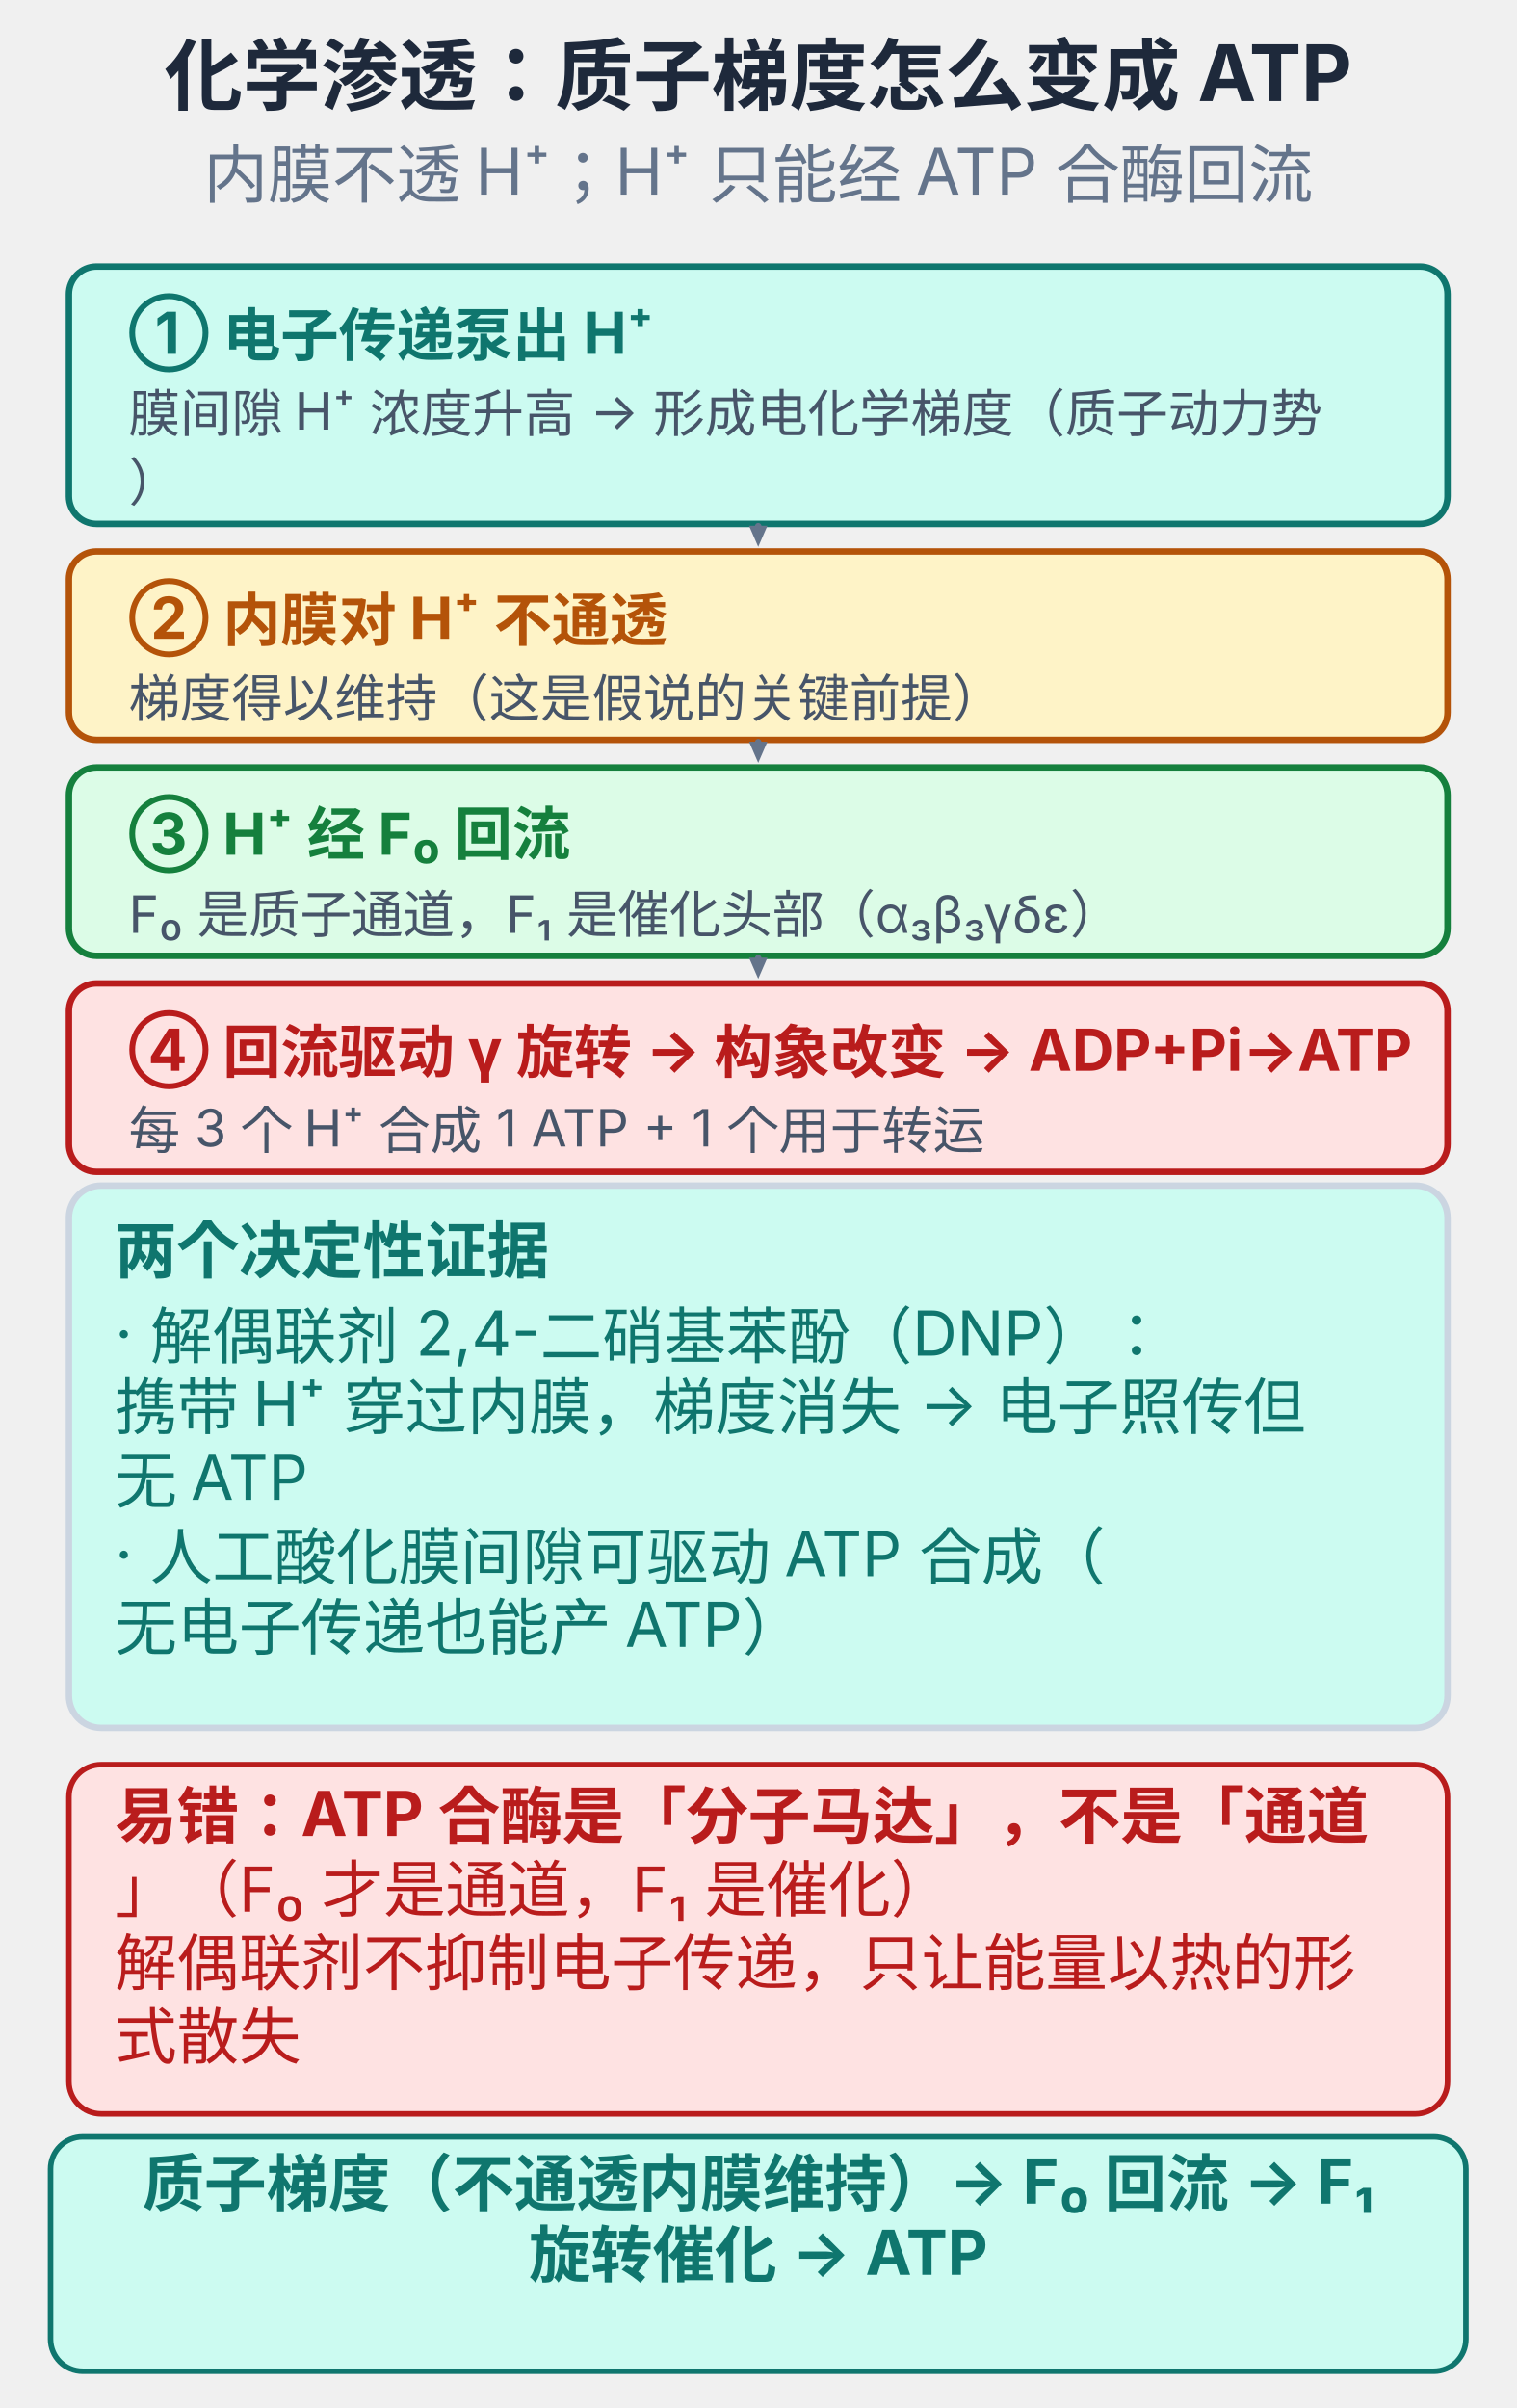
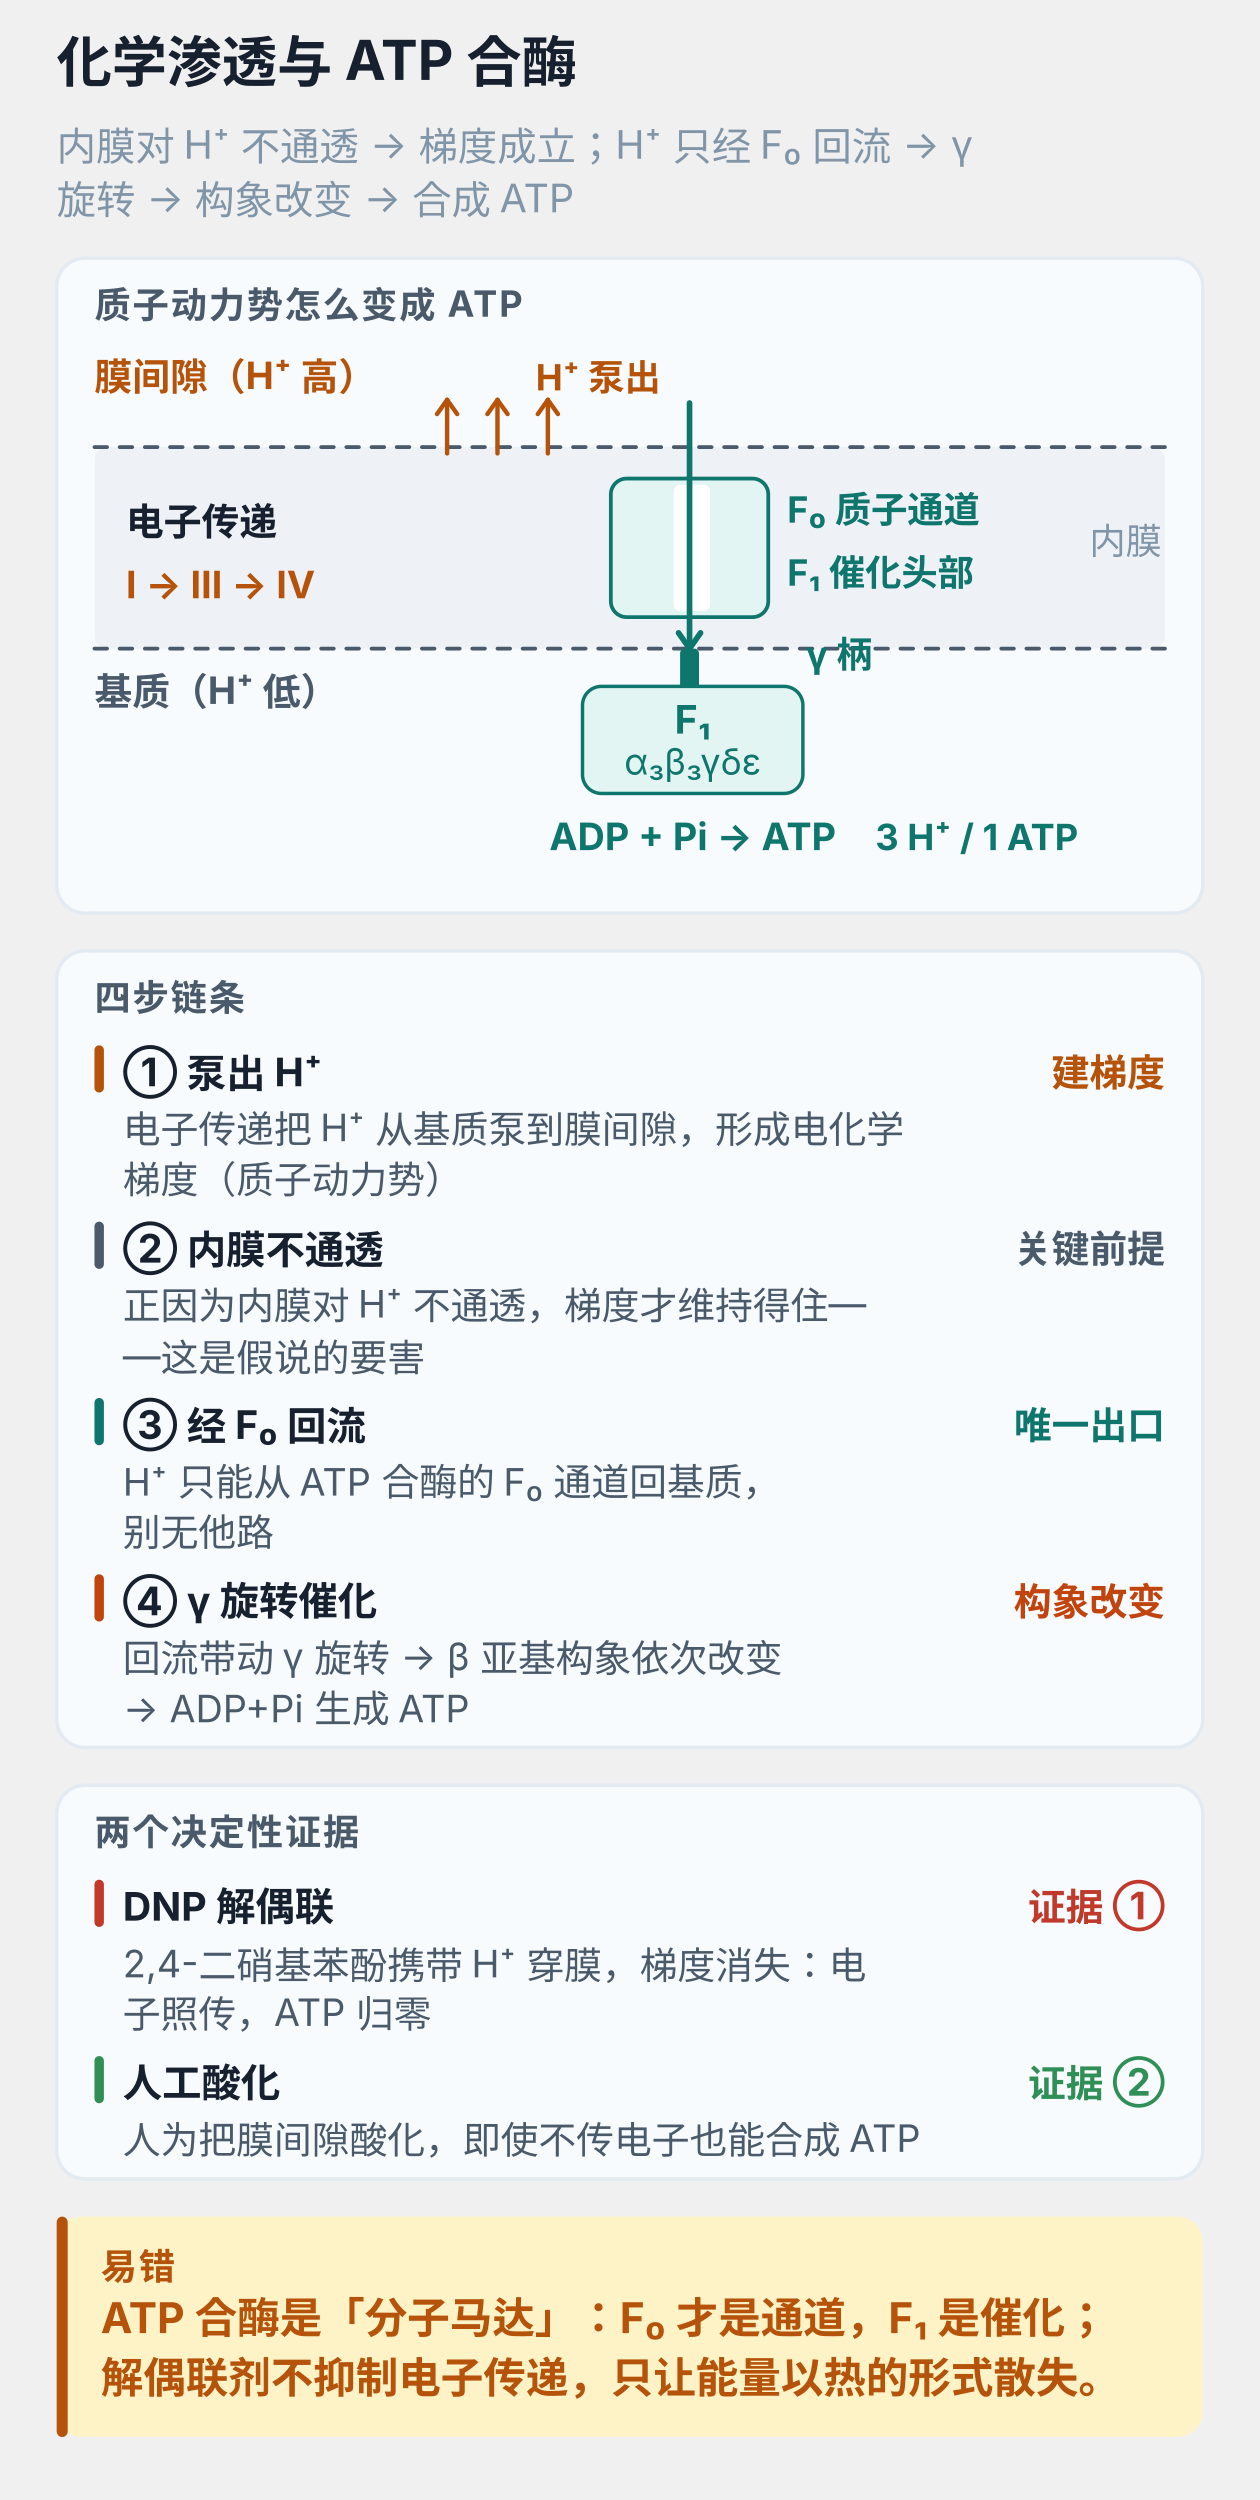
- <svg xmlns="http://www.w3.org/2000/svg" viewBox="0 0 330 524" width="100%" style="max-width:330px;display:block;margin:0 auto;background:#ffffff;border-radius:10px" role="img">
-   <text x="165.0" y="22.6" text-anchor="middle" font-size="17" font-weight="700" fill="#1e293b" font-family="-apple-system,'PingFang SC','Microsoft YaHei',sans-serif">化学渗透：质子梯度怎么变成 ATP</text>
-   <text x="165.0" y="43.0" text-anchor="middle" font-size="14" font-weight="400" fill="#64748b" font-family="-apple-system,'PingFang SC','Microsoft YaHei',sans-serif">内膜不透 H⁺；H⁺ 只能经 ATP 合酶回流</text>
-   <rect x="15.0" y="58.0" width="300.0" height="56.0" rx="6" fill="#ccfbf1" stroke="#0f766e" stroke-width="1.4" />
-   <text x="28.0" y="77.0" text-anchor="start" font-size="12.6" font-weight="700" fill="#0f766e" font-family="-apple-system,'PingFang SC','Microsoft YaHei',sans-serif">① 电子传递泵出 H⁺</text>
-   <text x="28.0" y="94.0" text-anchor="start" font-size="11.2" font-weight="400" fill="#475569" font-family="-apple-system,'PingFang SC','Microsoft YaHei',sans-serif">膜间隙 H⁺ 浓度升高 → 形成电化学梯度（质子动力势</text>
-   <text x="28.0" y="109.0" text-anchor="start" font-size="11.2" font-weight="400" fill="#475569" font-family="-apple-system,'PingFang SC','Microsoft YaHei',sans-serif">）</text>
-   <line x1="165.0" y1="115.0" x2="165.0" y2="114.5" stroke="#64748b" stroke-width="1.4" stroke-linecap="round" />
-   <polygon points="165.0,119.0 163.0,114.4 167.0,114.4" fill="#64748b" />
-   <rect x="15.0" y="120.0" width="300.0" height="41.0" rx="6" fill="#fef3c7" stroke="#b45309" stroke-width="1.4" />
-   <text x="28.0" y="139.0" text-anchor="start" font-size="12.6" font-weight="700" fill="#b45309" font-family="-apple-system,'PingFang SC','Microsoft YaHei',sans-serif">② 内膜对 H⁺ 不通透</text>
-   <text x="28.0" y="156.0" text-anchor="start" font-size="11.2" font-weight="400" fill="#475569" font-family="-apple-system,'PingFang SC','Microsoft YaHei',sans-serif">梯度得以维持（这是假说的关键前提）</text>
-   <line x1="165.0" y1="162.0" x2="165.0" y2="161.5" stroke="#64748b" stroke-width="1.4" stroke-linecap="round" />
-   <polygon points="165.0,166.0 163.0,161.4 167.0,161.4" fill="#64748b" />
-   <rect x="15.0" y="167.0" width="300.0" height="41.0" rx="6" fill="#dcfce7" stroke="#15803d" stroke-width="1.4" />
-   <text x="28.0" y="186.0" text-anchor="start" font-size="12.6" font-weight="700" fill="#15803d" font-family="-apple-system,'PingFang SC','Microsoft YaHei',sans-serif">③ H⁺ 经 F₀ 回流</text>
-   <text x="28.0" y="203.0" text-anchor="start" font-size="11.2" font-weight="400" fill="#475569" font-family="-apple-system,'PingFang SC','Microsoft YaHei',sans-serif">F₀ 是质子通道，F₁ 是催化头部（α₃β₃γδε）</text>
-   <line x1="165.0" y1="209.0" x2="165.0" y2="208.5" stroke="#64748b" stroke-width="1.4" stroke-linecap="round" />
-   <polygon points="165.0,213.0 163.0,208.4 167.0,208.4" fill="#64748b" />
-   <rect x="15.0" y="214.0" width="300.0" height="41.0" rx="6" fill="#fee2e2" stroke="#b91c1c" stroke-width="1.4" />
-   <text x="28.0" y="233.0" text-anchor="start" font-size="12.6" font-weight="700" fill="#b91c1c" font-family="-apple-system,'PingFang SC','Microsoft YaHei',sans-serif">④ 回流驱动 γ 旋转 → 构象改变 → ADP+Pi→ATP</text>
-   <text x="28.0" y="250.0" text-anchor="start" font-size="11.2" font-weight="400" fill="#475569" font-family="-apple-system,'PingFang SC','Microsoft YaHei',sans-serif">每 3 个 H⁺ 合成 1 ATP + 1 个用于转运</text>
-   <rect x="15.0" y="258.0" width="300.0" height="118.0" rx="7" fill="#ccfbf1" stroke="#cbd5e1" stroke-width="1.4" />
-   <text x="25.0" y="277.0" text-anchor="start" font-size="13.5" font-weight="700" fill="#0f766e" font-family="-apple-system,'PingFang SC','Microsoft YaHei',sans-serif">两个决定性证据</text>
-   <text x="25.0" y="295.0" text-anchor="start" font-size="13.5" font-weight="400" fill="#0f766e" font-family="-apple-system,'PingFang SC','Microsoft YaHei',sans-serif">· 解偶联剂 2,4-二硝基苯酚（DNP）：</text>
-   <text x="25.0" y="311.0" text-anchor="start" font-size="13.5" font-weight="400" fill="#0f766e" font-family="-apple-system,'PingFang SC','Microsoft YaHei',sans-serif">携带 H⁺ 穿过内膜，梯度消失 → 电子照传但</text>
-   <text x="25.0" y="327.0" text-anchor="start" font-size="13.5" font-weight="400" fill="#0f766e" font-family="-apple-system,'PingFang SC','Microsoft YaHei',sans-serif">无 ATP</text>
-   <text x="25.0" y="343.0" text-anchor="start" font-size="13.5" font-weight="400" fill="#0f766e" font-family="-apple-system,'PingFang SC','Microsoft YaHei',sans-serif">· 人工酸化膜间隙可驱动 ATP 合成（</text>
-   <text x="25.0" y="359.0" text-anchor="start" font-size="13.5" font-weight="400" fill="#0f766e" font-family="-apple-system,'PingFang SC','Microsoft YaHei',sans-serif">无电子传递也能产 ATP）</text>
-   <rect x="15.0" y="384.0" width="300.0" height="76.0" rx="7" fill="#fee2e2" stroke="#b91c1c" stroke-width="1.2" />
-   <text x="25.0" y="400.0" text-anchor="start" font-size="13.5" font-weight="700" fill="#b91c1c" font-family="-apple-system,'PingFang SC','Microsoft YaHei',sans-serif">易错：ATP 合酶是「分子马达」，不是「通道</text>
-   <text x="25.0" y="416.0" text-anchor="start" font-size="13.5" font-weight="400" fill="#b91c1c" font-family="-apple-system,'PingFang SC','Microsoft YaHei',sans-serif">」（F₀ 才是通道，F₁ 是催化）</text>
-   <text x="25.0" y="432.0" text-anchor="start" font-size="13.5" font-weight="400" fill="#b91c1c" font-family="-apple-system,'PingFang SC','Microsoft YaHei',sans-serif">解偶联剂不抑制电子传递，只让能量以热的形</text>
-   <text x="25.0" y="448.0" text-anchor="start" font-size="13.5" font-weight="400" fill="#b91c1c" font-family="-apple-system,'PingFang SC','Microsoft YaHei',sans-serif">式散失</text>
-   <rect x="11.0" y="465.0" width="308.0" height="51.0" rx="7" fill="#ccfbf1" stroke="#0f766e" stroke-width="1.2" />
-   <text x="165.0" y="480.0" text-anchor="middle" font-size="13.5" font-weight="700" fill="#0f766e" font-family="-apple-system,'PingFang SC','Microsoft YaHei',sans-serif">质子梯度（不通透内膜维持）→ F₀ 回流 → F₁ </text>
-   <text x="165.0" y="495.5" text-anchor="middle" font-size="13.5" font-weight="700" fill="#0f766e" font-family="-apple-system,'PingFang SC','Microsoft YaHei',sans-serif">旋转催化 → ATP</text>
+ <svg xmlns="http://www.w3.org/2000/svg" viewBox="0 0 400 794" width="100%" style="max-width:400px;display:block;margin:0 auto;background:#ffffff;border-radius:12px" role="img" aria-label="化学渗透与 ATP 合酶">
+   <text x="18.0" y="26.0" font-size="17.5" font-weight="700" fill="#16202e" font-family="-apple-system,BlinkMacSystemFont,'PingFang SC','Microsoft YaHei',sans-serif">化学渗透与 ATP 合酶</text>
+   <text x="18.0" y="51.0" font-size="12.5" font-weight="400" fill="#8095a8" font-family="-apple-system,BlinkMacSystemFont,'PingFang SC','Microsoft YaHei',sans-serif">内膜对 H⁺ 不通透 → 梯度成立；H⁺ 只经 F₀ 回流 → γ</text>
+   <text x="18.0" y="68.0" font-size="12.5" font-weight="400" fill="#8095a8" font-family="-apple-system,BlinkMacSystemFont,'PingFang SC','Microsoft YaHei',sans-serif">旋转 → 构象改变 → 合成 ATP</text>
+   <rect x="18.0" y="82.0" width="364.0" height="208.0" rx="9" fill="#f8fbfd" stroke="#e3eaf2" stroke-width="1.1" />
+   <text x="30.0" y="101.0" font-size="11.5" font-weight="700" fill="#4a5a6b" letter-spacing="0.6" font-family="-apple-system,BlinkMacSystemFont,'PingFang SC','Microsoft YaHei',sans-serif">质子动力势怎么变成 ATP</text>
+   <rect x="30.0" y="142.0" width="340.0" height="64.0" rx="4" fill="#eef2f7" />
+   <line x1="30.0" y1="142.0" x2="370.0" y2="142.0" stroke="#4a5a6b" stroke-width="1.2" stroke-dasharray="4 4" stroke-linecap="round" />
+   <line x1="30.0" y1="206.0" x2="370.0" y2="206.0" stroke="#4a5a6b" stroke-width="1.2" stroke-dasharray="4 4" stroke-linecap="round" />
+   <text x="30.0" y="124.0" font-size="12" font-weight="700" fill="#b45309" font-family="-apple-system,BlinkMacSystemFont,'PingFang SC','Microsoft YaHei',sans-serif">膜间隙（H⁺ 高）</text>
+   <text x="40.0" y="170.0" font-size="12" font-weight="700" fill="#16202e" font-family="-apple-system,BlinkMacSystemFont,'PingFang SC','Microsoft YaHei',sans-serif">电子传递</text>
+   <text x="40.0" y="190.0" font-size="12" font-weight="700" fill="#b45309" font-family="-apple-system,BlinkMacSystemFont,'PingFang SC','Microsoft YaHei',sans-serif">Ⅰ → Ⅲ → Ⅳ</text>
+   <line x1="142.0" y1="144.0" x2="142.0" y2="127.0" stroke="#b45309" stroke-width="1.4" stroke-linecap="round" />
+   <line x1="142.0" y1="127.0" x2="138.8" y2="131.5" stroke="#b45309" stroke-width="1.4" stroke-linecap="round" />
+   <line x1="142.0" y1="127.0" x2="145.2" y2="131.5" stroke="#b45309" stroke-width="1.4" stroke-linecap="round" />
+   <line x1="158.0" y1="144.0" x2="158.0" y2="127.0" stroke="#b45309" stroke-width="1.4" stroke-linecap="round" />
+   <line x1="158.0" y1="127.0" x2="154.8" y2="131.5" stroke="#b45309" stroke-width="1.4" stroke-linecap="round" />
+   <line x1="158.0" y1="127.0" x2="161.2" y2="131.5" stroke="#b45309" stroke-width="1.4" stroke-linecap="round" />
+   <line x1="174.0" y1="144.0" x2="174.0" y2="127.0" stroke="#b45309" stroke-width="1.4" stroke-linecap="round" />
+   <line x1="174.0" y1="127.0" x2="170.8" y2="131.5" stroke="#b45309" stroke-width="1.4" stroke-linecap="round" />
+   <line x1="174.0" y1="127.0" x2="177.2" y2="131.5" stroke="#b45309" stroke-width="1.4" stroke-linecap="round" />
+   <text x="190.0" y="124.0" text-anchor="middle" font-size="11.5" font-weight="700" fill="#b45309" font-family="-apple-system,BlinkMacSystemFont,'PingFang SC','Microsoft YaHei',sans-serif">H⁺ 泵出</text>
+   <rect x="194.0" y="152.0" width="50.0" height="44.0" rx="5" fill="#e2f5f2" stroke="#0f766e" stroke-width="1.2" />
+   <rect x="214.0" y="154.0" width="11.5" height="40.0" rx="2" fill="#ffffff" />
+   <line x1="219.0" y1="128.0" x2="219.0" y2="206.0" stroke="#0f766e" stroke-width="1.8" stroke-linecap="round" />
+   <line x1="219.0" y1="206.0" x2="215.5" y2="201.0" stroke="#0f766e" stroke-width="1.8" stroke-linecap="round" />
+   <line x1="219.0" y1="206.0" x2="222.5" y2="201.0" stroke="#0f766e" stroke-width="1.8" stroke-linecap="round" />
+   <text x="250.0" y="166.0" font-size="11.5" font-weight="700" fill="#0f766e" font-family="-apple-system,BlinkMacSystemFont,'PingFang SC','Microsoft YaHei',sans-serif">F₀ 质子通道</text>
+   <text x="250.0" y="186.0" font-size="11.5" font-weight="700" fill="#0f766e" font-family="-apple-system,BlinkMacSystemFont,'PingFang SC','Microsoft YaHei',sans-serif">F₁ 催化头部</text>
+   <text x="346.0" y="176.0" font-size="11.5" font-weight="400" fill="#8095a8" font-family="-apple-system,BlinkMacSystemFont,'PingFang SC','Microsoft YaHei',sans-serif">内膜</text>
+   <rect x="216.0" y="206.0" width="6.0" height="13.0" rx="1.5" fill="#0f766e" />
+   <rect x="185.0" y="218.0" width="70.0" height="34.0" rx="6" fill="#e2f5f2" stroke="#0f766e" stroke-width="1.1" />
+   <text x="220.0" y="233.0" text-anchor="middle" font-size="12.5" font-weight="700" fill="#0f766e" font-family="-apple-system,BlinkMacSystemFont,'PingFang SC','Microsoft YaHei',sans-serif">F₁</text>
+   <text x="220.0" y="246.0" text-anchor="middle" font-size="11.5" font-weight="400" fill="#0f766e" font-family="-apple-system,BlinkMacSystemFont,'PingFang SC','Microsoft YaHei',sans-serif">α₃β₃γδε</text>
+   <text x="256.0" y="212.0" font-size="11.5" font-weight="700" fill="#0f766e" font-family="-apple-system,BlinkMacSystemFont,'PingFang SC','Microsoft YaHei',sans-serif">γ 柄</text>
+   <text x="30.0" y="224.0" font-size="12" font-weight="700" fill="#4a5a6b" font-family="-apple-system,BlinkMacSystemFont,'PingFang SC','Microsoft YaHei',sans-serif">基质（H⁺ 低）</text>
+   <text x="220.0" y="270.0" text-anchor="middle" font-size="12" font-weight="700" fill="#0f766e" font-family="-apple-system,BlinkMacSystemFont,'PingFang SC','Microsoft YaHei',sans-serif">ADP + Pi → ATP</text>
+   <text x="278.0" y="270.0" font-size="11.5" font-weight="700" fill="#0f766e" font-family="-apple-system,BlinkMacSystemFont,'PingFang SC','Microsoft YaHei',sans-serif">3 H⁺ / 1 ATP</text>
+   <rect x="18.0" y="302.0" width="364.0" height="253.0" rx="9" fill="#f8fbfd" stroke="#e3eaf2" stroke-width="1.1" />
+   <text x="30.0" y="321.0" font-size="11.5" font-weight="700" fill="#4a5a6b" letter-spacing="0.6" font-family="-apple-system,BlinkMacSystemFont,'PingFang SC','Microsoft YaHei',sans-serif">四步链条</text>
+   <rect x="30.0" y="332.0" width="3.0" height="15.0" rx="1.5" fill="#b45309" />
+   <text x="39.0" y="345.0" font-size="12.5" font-weight="700" fill="#16202e" font-family="-apple-system,BlinkMacSystemFont,'PingFang SC','Microsoft YaHei',sans-serif">① 泵出 H⁺</text>
+   <text x="370.0" y="345.0" text-anchor="end" font-size="12" font-weight="700" fill="#b45309" font-family="-apple-system,BlinkMacSystemFont,'PingFang SC','Microsoft YaHei',sans-serif">建梯度</text>
+   <text x="39.0" y="363.0" font-size="12" font-weight="400" fill="#4a5a6b" font-family="-apple-system,BlinkMacSystemFont,'PingFang SC','Microsoft YaHei',sans-serif">电子传递把 H⁺ 从基质泵到膜间隙，形成电化学</text>
+   <text x="39.0" y="379.0" font-size="12" font-weight="400" fill="#4a5a6b" font-family="-apple-system,BlinkMacSystemFont,'PingFang SC','Microsoft YaHei',sans-serif">梯度（质子动力势）</text>
+   <rect x="30.0" y="388.0" width="3.0" height="15.0" rx="1.5" fill="#4a5a6b" />
+   <text x="39.0" y="401.0" font-size="12.5" font-weight="700" fill="#16202e" font-family="-apple-system,BlinkMacSystemFont,'PingFang SC','Microsoft YaHei',sans-serif">② 内膜不通透</text>
+   <text x="370.0" y="401.0" text-anchor="end" font-size="12" font-weight="700" fill="#4a5a6b" font-family="-apple-system,BlinkMacSystemFont,'PingFang SC','Microsoft YaHei',sans-serif">关键前提</text>
+   <text x="39.0" y="419.0" font-size="12" font-weight="400" fill="#4a5a6b" font-family="-apple-system,BlinkMacSystemFont,'PingFang SC','Microsoft YaHei',sans-serif">正因为内膜对 H⁺ 不通透，梯度才维持得住—</text>
+   <text x="39.0" y="435.0" font-size="12" font-weight="400" fill="#4a5a6b" font-family="-apple-system,BlinkMacSystemFont,'PingFang SC','Microsoft YaHei',sans-serif">—这是假说的要害</text>
+   <rect x="30.0" y="444.0" width="3.0" height="15.0" rx="1.5" fill="#0f766e" />
+   <text x="39.0" y="457.0" font-size="12.5" font-weight="700" fill="#16202e" font-family="-apple-system,BlinkMacSystemFont,'PingFang SC','Microsoft YaHei',sans-serif">③ 经 F₀ 回流</text>
+   <text x="370.0" y="457.0" text-anchor="end" font-size="12" font-weight="700" fill="#0f766e" font-family="-apple-system,BlinkMacSystemFont,'PingFang SC','Microsoft YaHei',sans-serif">唯一出口</text>
+   <text x="39.0" y="475.0" font-size="12" font-weight="400" fill="#4a5a6b" font-family="-apple-system,BlinkMacSystemFont,'PingFang SC','Microsoft YaHei',sans-serif">H⁺ 只能从 ATP 合酶的 F₀ 通道回基质，</text>
+   <text x="39.0" y="491.0" font-size="12" font-weight="400" fill="#4a5a6b" font-family="-apple-system,BlinkMacSystemFont,'PingFang SC','Microsoft YaHei',sans-serif">别无他路</text>
+   <rect x="30.0" y="500.0" width="3.0" height="15.0" rx="1.5" fill="#c1440e" />
+   <text x="39.0" y="513.0" font-size="12.5" font-weight="700" fill="#16202e" font-family="-apple-system,BlinkMacSystemFont,'PingFang SC','Microsoft YaHei',sans-serif">④ γ 旋转催化</text>
+   <text x="370.0" y="513.0" text-anchor="end" font-size="12" font-weight="700" fill="#c1440e" font-family="-apple-system,BlinkMacSystemFont,'PingFang SC','Microsoft YaHei',sans-serif">构象改变</text>
+   <text x="39.0" y="531.0" font-size="12" font-weight="400" fill="#4a5a6b" font-family="-apple-system,BlinkMacSystemFont,'PingFang SC','Microsoft YaHei',sans-serif">回流带动 γ 旋转 → β 亚基构象依次改变</text>
+   <text x="39.0" y="547.0" font-size="12" font-weight="400" fill="#4a5a6b" font-family="-apple-system,BlinkMacSystemFont,'PingFang SC','Microsoft YaHei',sans-serif">→ ADP+Pi 生成 ATP</text>
+   <rect x="18.0" y="567.0" width="364.0" height="125.0" rx="9" fill="#f8fbfd" stroke="#e3eaf2" stroke-width="1.1" />
+   <text x="30.0" y="586.0" font-size="11.5" font-weight="700" fill="#4a5a6b" letter-spacing="0.6" font-family="-apple-system,BlinkMacSystemFont,'PingFang SC','Microsoft YaHei',sans-serif">两个决定性证据</text>
+   <rect x="30.0" y="597.0" width="3.0" height="15.0" rx="1.5" fill="#c0392b" />
+   <text x="39.0" y="610.0" font-size="12.5" font-weight="700" fill="#16202e" font-family="-apple-system,BlinkMacSystemFont,'PingFang SC','Microsoft YaHei',sans-serif">DNP 解偶联</text>
+   <text x="370.0" y="610.0" text-anchor="end" font-size="12" font-weight="700" fill="#c0392b" font-family="-apple-system,BlinkMacSystemFont,'PingFang SC','Microsoft YaHei',sans-serif">证据 ①</text>
+   <text x="39.0" y="628.0" font-size="12" font-weight="400" fill="#4a5a6b" font-family="-apple-system,BlinkMacSystemFont,'PingFang SC','Microsoft YaHei',sans-serif">2,4-二硝基苯酚携带 H⁺ 穿膜，梯度消失：电</text>
+   <text x="39.0" y="644.0" font-size="12" font-weight="400" fill="#4a5a6b" font-family="-apple-system,BlinkMacSystemFont,'PingFang SC','Microsoft YaHei',sans-serif">子照传，ATP 归零</text>
+   <rect x="30.0" y="653.0" width="3.0" height="15.0" rx="1.5" fill="#2f8f57" />
+   <text x="39.0" y="666.0" font-size="12.5" font-weight="700" fill="#16202e" font-family="-apple-system,BlinkMacSystemFont,'PingFang SC','Microsoft YaHei',sans-serif">人工酸化</text>
+   <text x="370.0" y="666.0" text-anchor="end" font-size="12" font-weight="700" fill="#2f8f57" font-family="-apple-system,BlinkMacSystemFont,'PingFang SC','Microsoft YaHei',sans-serif">证据 ②</text>
+   <text x="39.0" y="684.0" font-size="12" font-weight="400" fill="#4a5a6b" font-family="-apple-system,BlinkMacSystemFont,'PingFang SC','Microsoft YaHei',sans-serif">人为把膜间隙酸化，即使不传电子也能合成 ATP</text>
+   <rect x="18.0" y="704.0" width="364.0" height="70.0" rx="8" fill="#fef3c7" />
+   <rect x="18.0" y="704.0" width="3.5" height="70.0" rx="1.8" fill="#b45309" />
+   <text x="32.0" y="724.0" font-size="11.5" font-weight="700" fill="#b45309" letter-spacing="0.6" font-family="-apple-system,BlinkMacSystemFont,'PingFang SC','Microsoft YaHei',sans-serif">易错</text>
+   <text x="32.0" y="741.0" font-size="13.5" font-weight="700" fill="#b45309" font-family="-apple-system,BlinkMacSystemFont,'PingFang SC','Microsoft YaHei',sans-serif">ATP 合酶是「分子马达」：F₀ 才是通道，F₁ 是催化；</text>
+   <text x="32.0" y="760.0" font-size="13.5" font-weight="700" fill="#b45309" font-family="-apple-system,BlinkMacSystemFont,'PingFang SC','Microsoft YaHei',sans-serif">解偶联剂不抑制电子传递，只让能量以热的形式散失。</text>
</svg>
